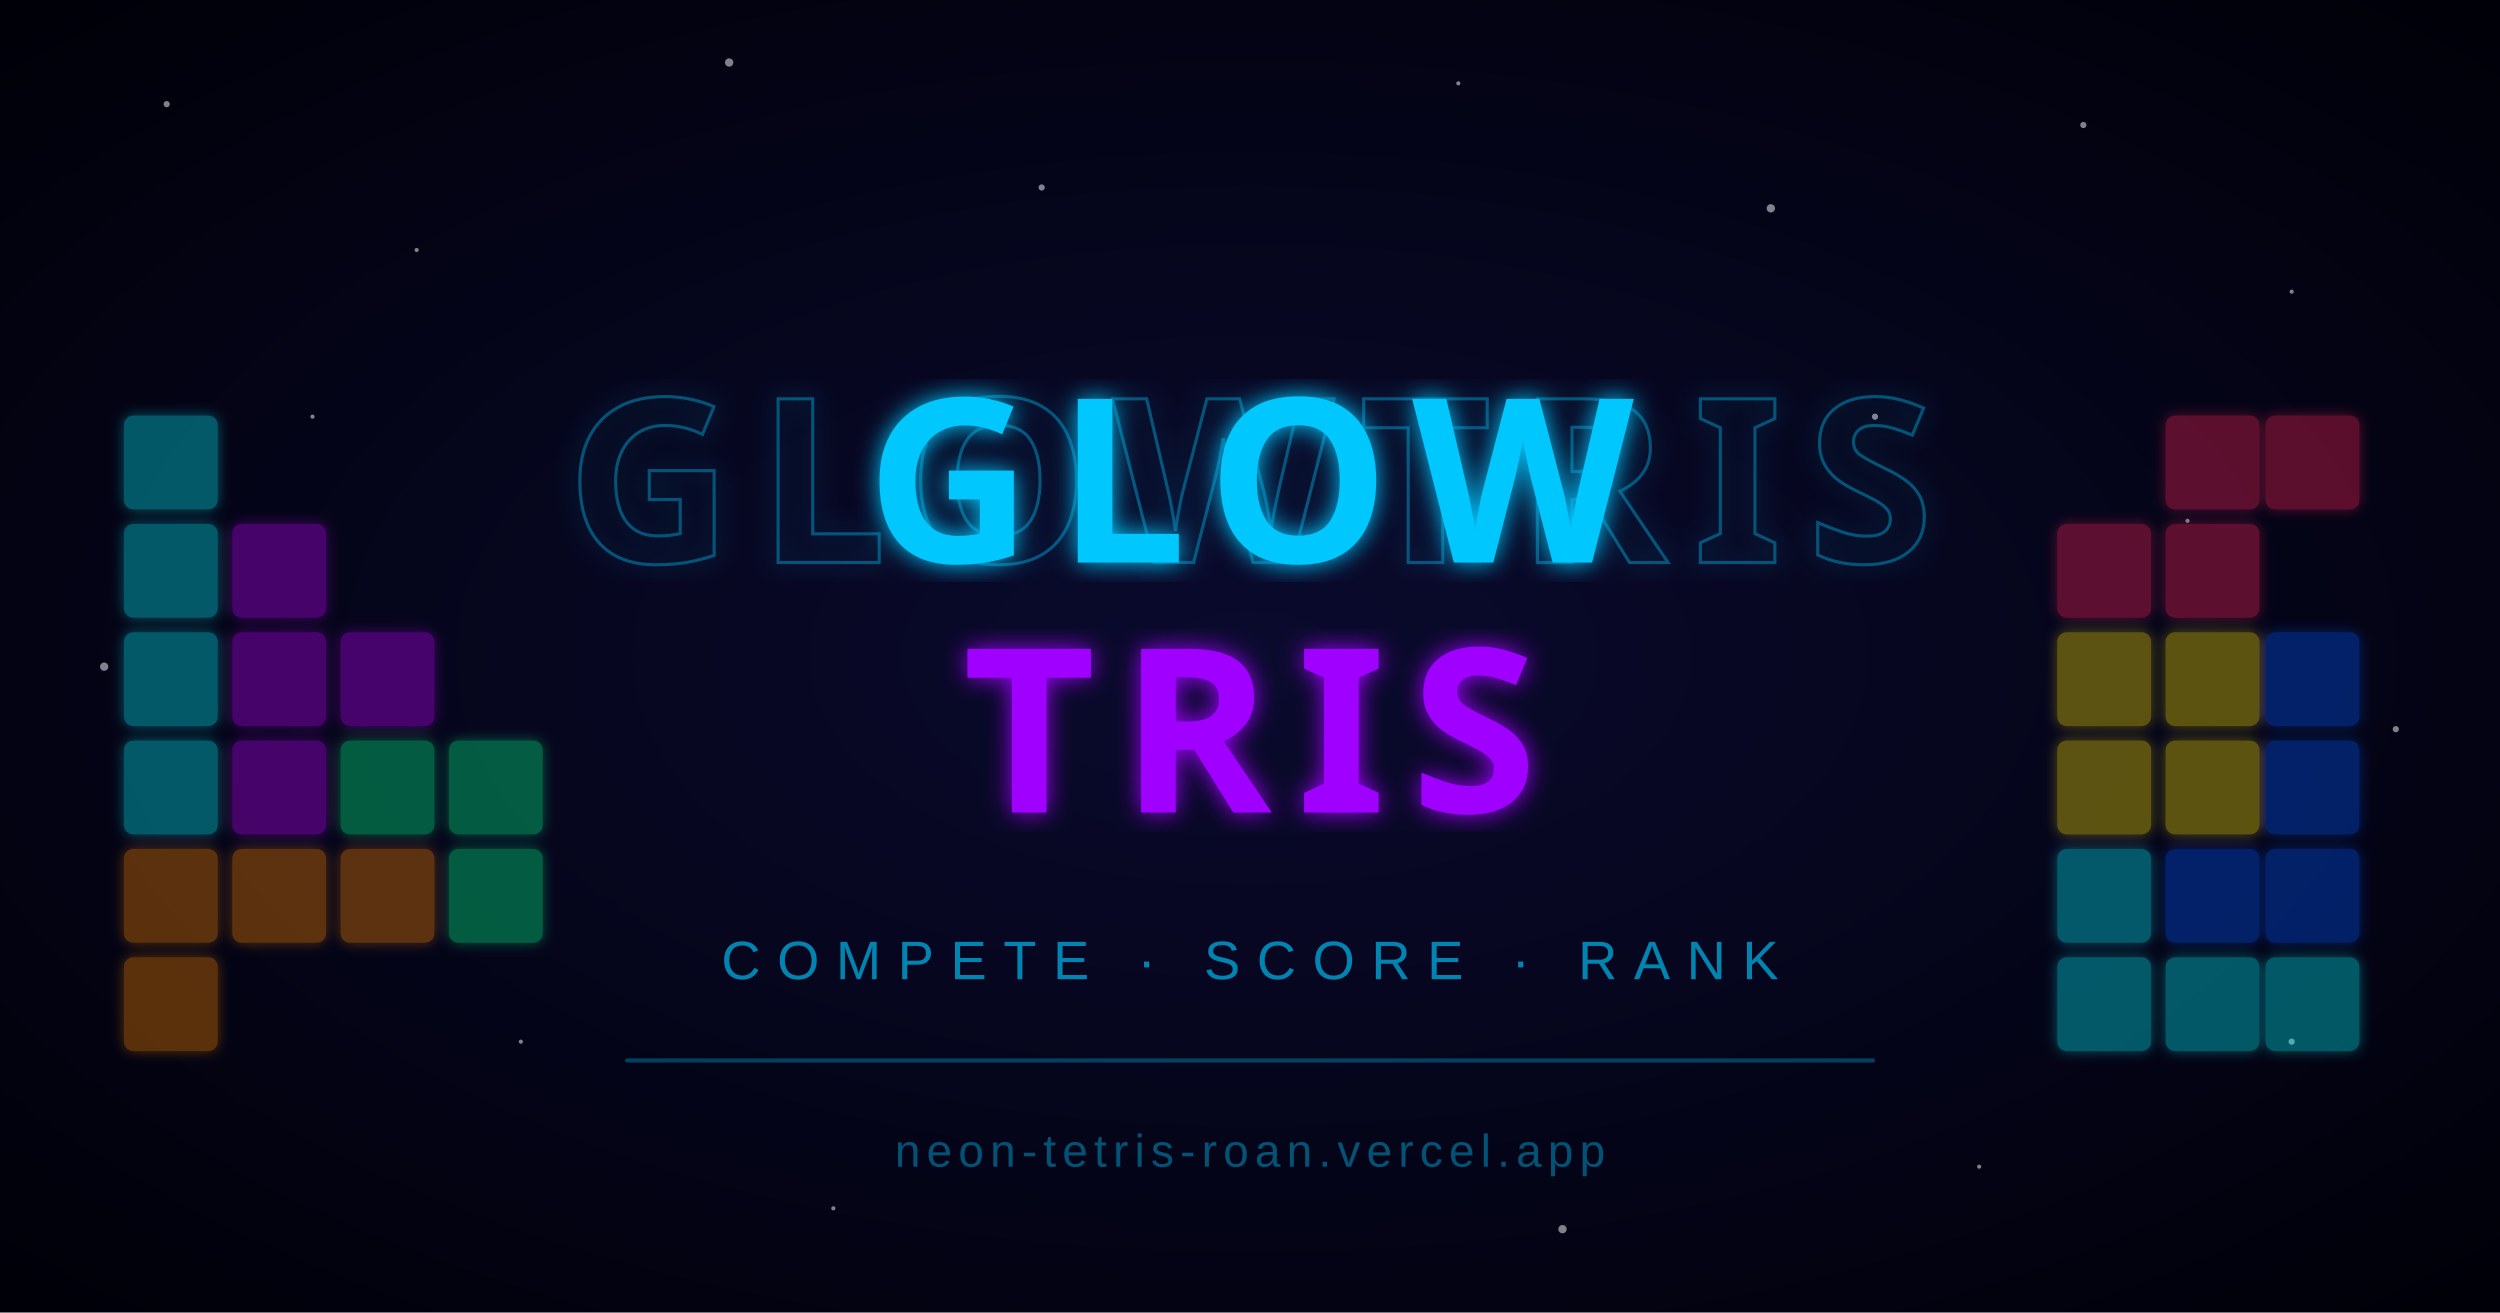
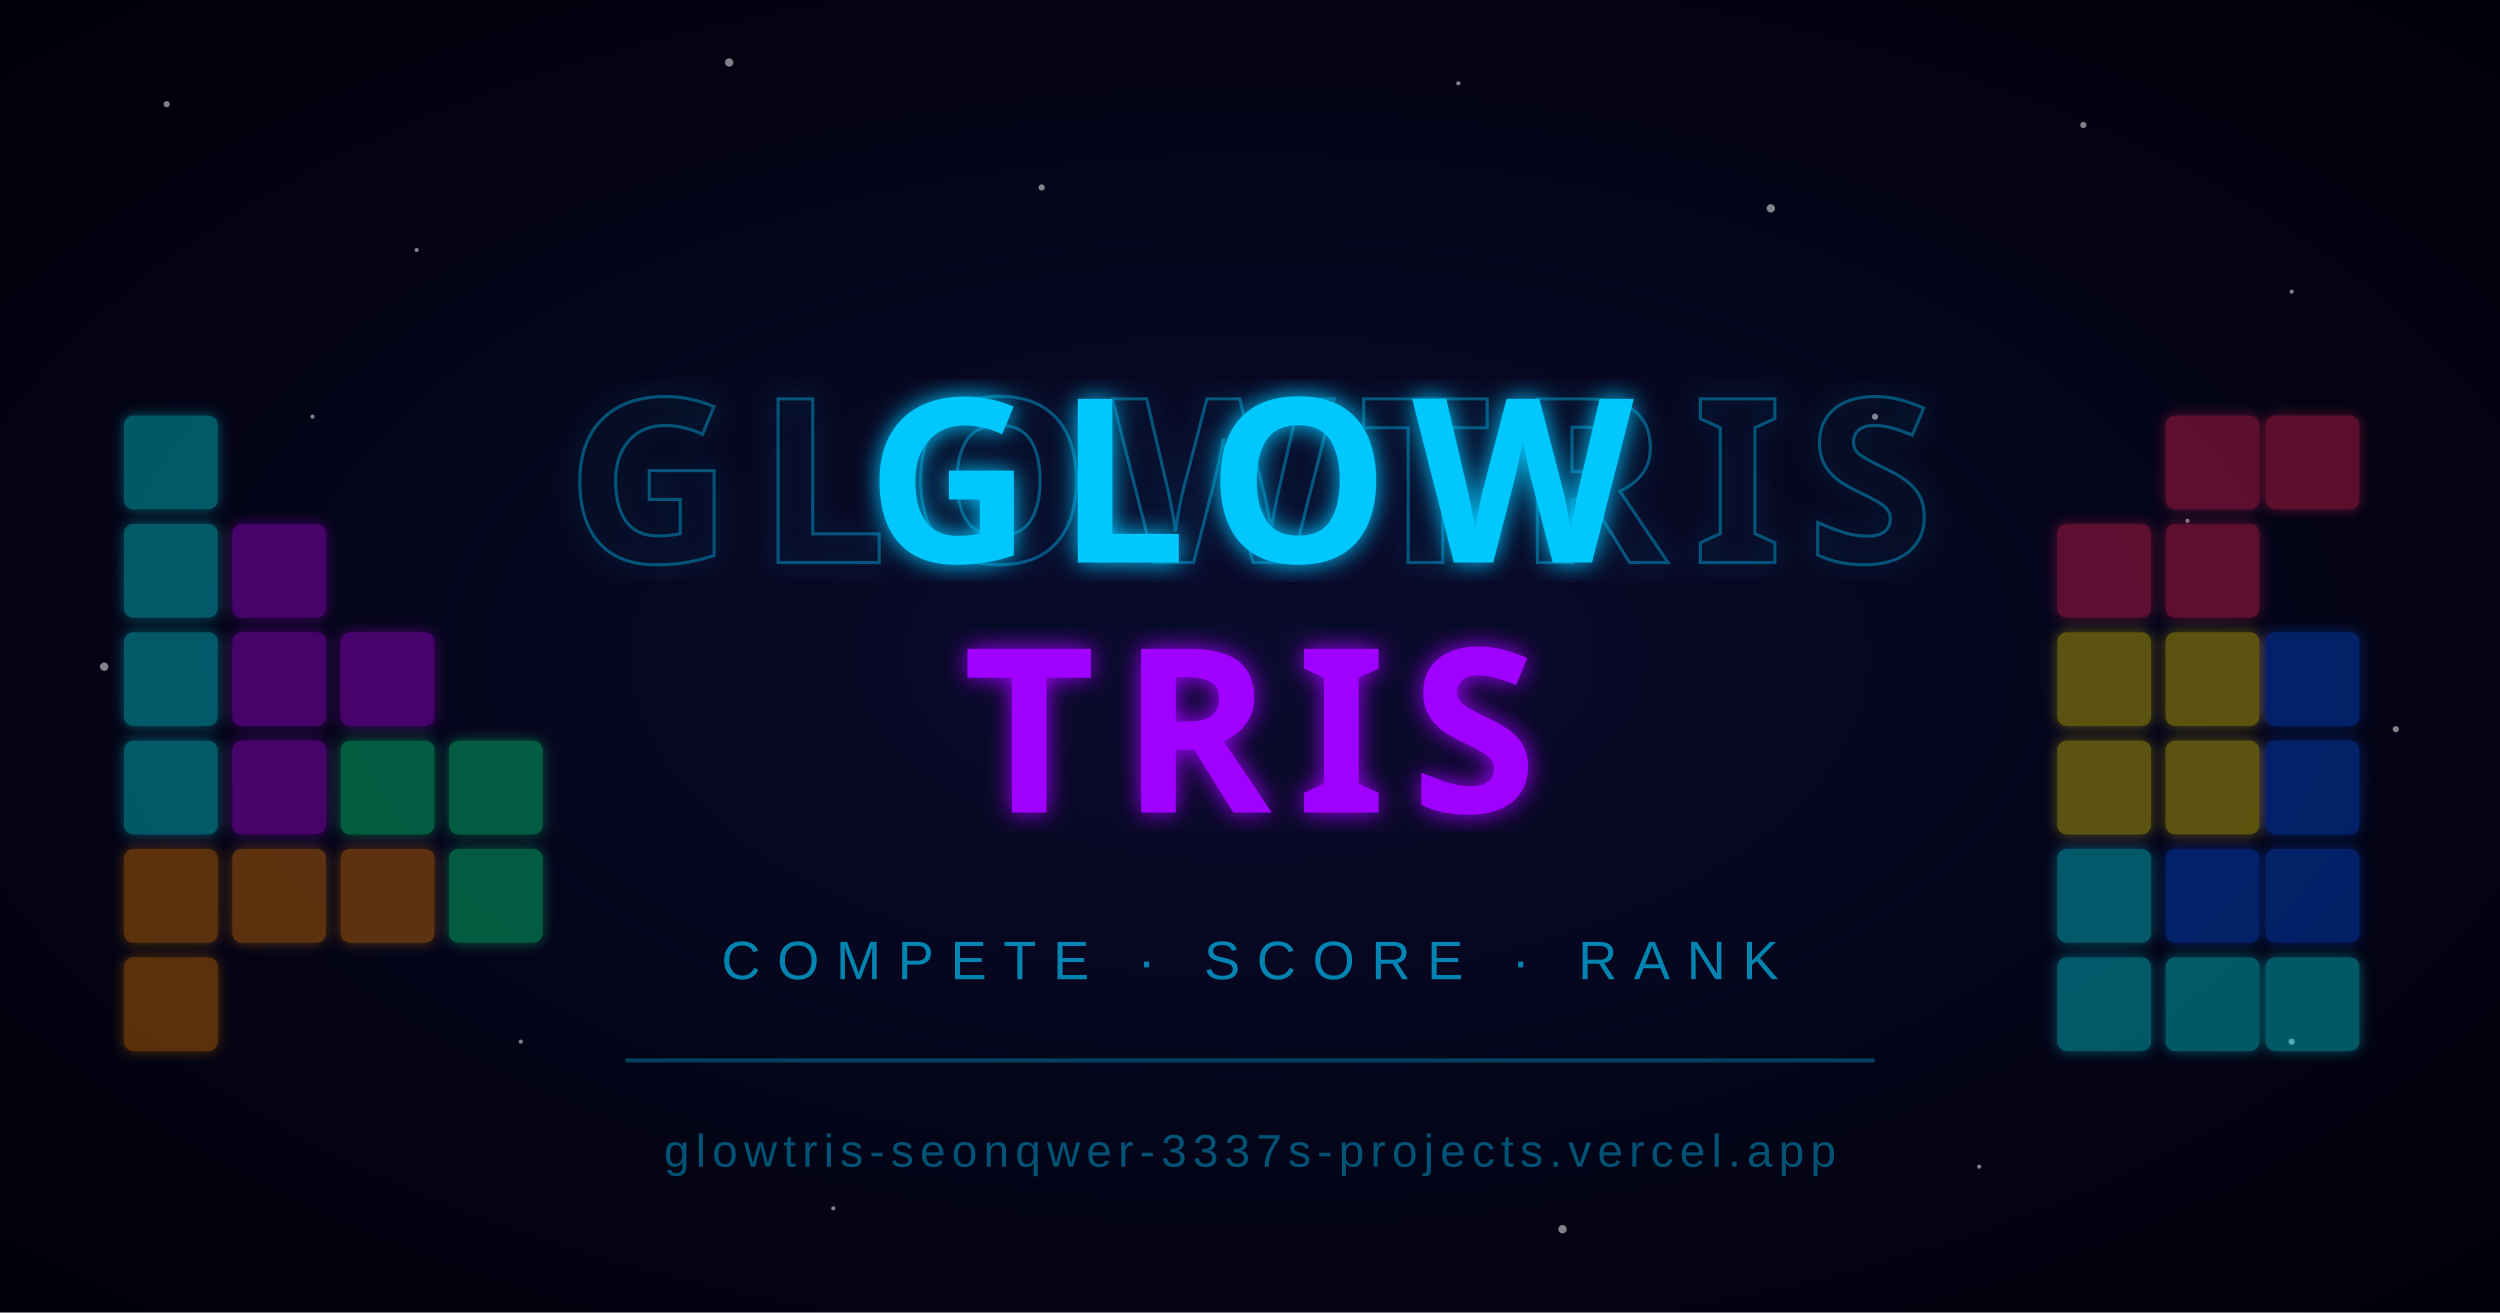
<svg xmlns="http://www.w3.org/2000/svg" width="1200" height="630" viewBox="0 0 1200 630">
  <defs>
    <radialGradient id="bg" cx="50%" cy="50%" r="70%">
      <stop offset="0%" stop-color="#0a0a2e" />
      <stop offset="100%" stop-color="#000008" />
    </radialGradient>
    <filter id="glow">
      <feGaussianBlur stdDeviation="6" result="blur" />
      <feMerge>
        <feMergeNode in="blur" />
        <feMergeNode in="SourceGraphic" />
      </feMerge>
    </filter>
    <filter id="glow2">
      <feGaussianBlur stdDeviation="3" result="blur" />
      <feMerge>
        <feMergeNode in="blur" />
        <feMergeNode in="SourceGraphic" />
      </feMerge>
    </filter>
  </defs>
  <rect width="1200" height="630" fill="url(#bg)" />
  <g fill="white" opacity="0.5">
    <circle cx="80" cy="50" r="1.5" />
    <circle cx="200" cy="120" r="1" />
    <circle cx="350" cy="30" r="2" />
    <circle cx="500" cy="90" r="1.5" />
    <circle cx="700" cy="40" r="1" />
    <circle cx="850" cy="100" r="2" />
    <circle cx="1000" cy="60" r="1.5" />
    <circle cx="1100" cy="140" r="1" />
    <circle cx="150" cy="200" r="1" />
    <circle cx="900" cy="200" r="1.5" />
    <circle cx="1050" cy="250" r="1" />
    <circle cx="50" cy="320" r="2" />
    <circle cx="1150" cy="350" r="1.5" />
    <circle cx="250" cy="500" r="1" />
    <circle cx="1100" cy="500" r="1.5" />
    <circle cx="400" cy="580" r="1" />
    <circle cx="750" cy="590" r="2" />
    <circle cx="950" cy="560" r="1" />
  </g>
  <g opacity="0.35" filter="url(#glow2)">
    <rect x="60" y="200" width="44" height="44" rx="4" fill="#00f5ff" stroke="#00f5ff" stroke-width="1" />
    <rect x="60" y="252" width="44" height="44" rx="4" fill="#00f5ff" stroke="#00f5ff" stroke-width="1" />
    <rect x="60" y="304" width="44" height="44" rx="4" fill="#00f5ff" stroke="#00f5ff" stroke-width="1" />
    <rect x="60" y="356" width="44" height="44" rx="4" fill="#00f5ff" stroke="#00f5ff" stroke-width="1" />
    <rect x="112" y="252" width="44" height="44" rx="4" fill="#bf00ff" stroke="#bf00ff" stroke-width="1" />
    <rect x="112" y="304" width="44" height="44" rx="4" fill="#bf00ff" stroke="#bf00ff" stroke-width="1" />
    <rect x="164" y="304" width="44" height="44" rx="4" fill="#bf00ff" stroke="#bf00ff" stroke-width="1" />
    <rect x="112" y="356" width="44" height="44" rx="4" fill="#bf00ff" stroke="#bf00ff" stroke-width="1" />
    <rect x="164" y="356" width="44" height="44" rx="4" fill="#00ff88" stroke="#00ff88" stroke-width="1" />
    <rect x="216" y="356" width="44" height="44" rx="4" fill="#00ff88" stroke="#00ff88" stroke-width="1" />
    <rect x="216" y="408" width="44" height="44" rx="4" fill="#00ff88" stroke="#00ff88" stroke-width="1" />
    <rect x="60" y="408" width="44" height="44" rx="4" fill="#ff8800" stroke="#ff8800" stroke-width="1" />
    <rect x="112" y="408" width="44" height="44" rx="4" fill="#ff8800" stroke="#ff8800" stroke-width="1" />
    <rect x="60" y="460" width="44" height="44" rx="4" fill="#ff8800" stroke="#ff8800" stroke-width="1" />
    <rect x="164" y="408" width="44" height="44" rx="4" fill="#ff8800" stroke="#ff8800" stroke-width="1" />
  </g>
  <g opacity="0.35" filter="url(#glow2)">
    <rect x="1040" y="200" width="44" height="44" rx="4" fill="#ff2255" stroke="#ff2255" stroke-width="1" />
    <rect x="1088" y="200" width="44" height="44" rx="4" fill="#ff2255" stroke="#ff2255" stroke-width="1" />
    <rect x="988" y="252" width="44" height="44" rx="4" fill="#ff2255" stroke="#ff2255" stroke-width="1" />
    <rect x="1040" y="252" width="44" height="44" rx="4" fill="#ff2255" stroke="#ff2255" stroke-width="1" />
    <rect x="988" y="304" width="44" height="44" rx="4" fill="#ffe600" stroke="#ffe600" stroke-width="1" />
    <rect x="1040" y="304" width="44" height="44" rx="4" fill="#ffe600" stroke="#ffe600" stroke-width="1" />
    <rect x="988" y="356" width="44" height="44" rx="4" fill="#ffe600" stroke="#ffe600" stroke-width="1" />
    <rect x="1040" y="356" width="44" height="44" rx="4" fill="#ffe600" stroke="#ffe600" stroke-width="1" />
    <rect x="1088" y="304" width="44" height="44" rx="4" fill="#0055ff" stroke="#0055ff" stroke-width="1" />
    <rect x="1088" y="356" width="44" height="44" rx="4" fill="#0055ff" stroke="#0055ff" stroke-width="1" />
    <rect x="1088" y="408" width="44" height="44" rx="4" fill="#0055ff" stroke="#0055ff" stroke-width="1" />
    <rect x="1040" y="408" width="44" height="44" rx="4" fill="#0055ff" stroke="#0055ff" stroke-width="1" />
    <rect x="988" y="408" width="44" height="44" rx="4" fill="#00f5ff" stroke="#00f5ff" stroke-width="1" />
    <rect x="988" y="460" width="44" height="44" rx="4" fill="#00f5ff" stroke="#00f5ff" stroke-width="1" />
    <rect x="1040" y="460" width="44" height="44" rx="4" fill="#00f5ff" stroke="#00f5ff" stroke-width="1" />
    <rect x="1088" y="460" width="44" height="44" rx="4" fill="#00f5ff" stroke="#00f5ff" stroke-width="1" />
  </g>
  <text x="600" y="270" font-family="Arial Black, sans-serif" font-size="110" font-weight="900" text-anchor="middle" letter-spacing="12" fill="none" stroke="#00c8ff" stroke-width="1.5" opacity="0.4" filter="url(#glow)">GLOWTRIS</text>
  <text x="600" y="270" font-family="Arial Black, sans-serif" font-size="110" font-weight="900" text-anchor="middle" letter-spacing="12" fill="#00c8ff" filter="url(#glow)">GLOW</text>
  <text x="600" y="390" font-family="Arial Black, sans-serif" font-size="110" font-weight="900" text-anchor="middle" letter-spacing="12" fill="#a000ff" filter="url(#glow)">TRIS</text>
  <text x="600" y="470" font-family="Arial, sans-serif" font-size="26" font-weight="400" text-anchor="middle" letter-spacing="8" fill="rgba(0,200,255,0.65)">COMPETE · SCORE · RANK</text>
  <line x1="300" y1="510" x2="900" y2="510" stroke="url(#bg)" stroke-width="0" />
  <rect x="300" y="508" width="600" height="2" rx="1" fill="#00c8ff" opacity="0.3" />
-   <text x="600" y="560" font-family="Arial, sans-serif" font-size="22" text-anchor="middle" letter-spacing="3" fill="rgba(0,200,255,0.4)">neon-tetris-roan.vercel.app</text>
+   <text x="600" y="560" font-family="Arial, sans-serif" font-size="22" text-anchor="middle" letter-spacing="3" fill="rgba(0,200,255,0.4)">glowtris-seonqwer-3337s-projects.vercel.app</text>
</svg>
